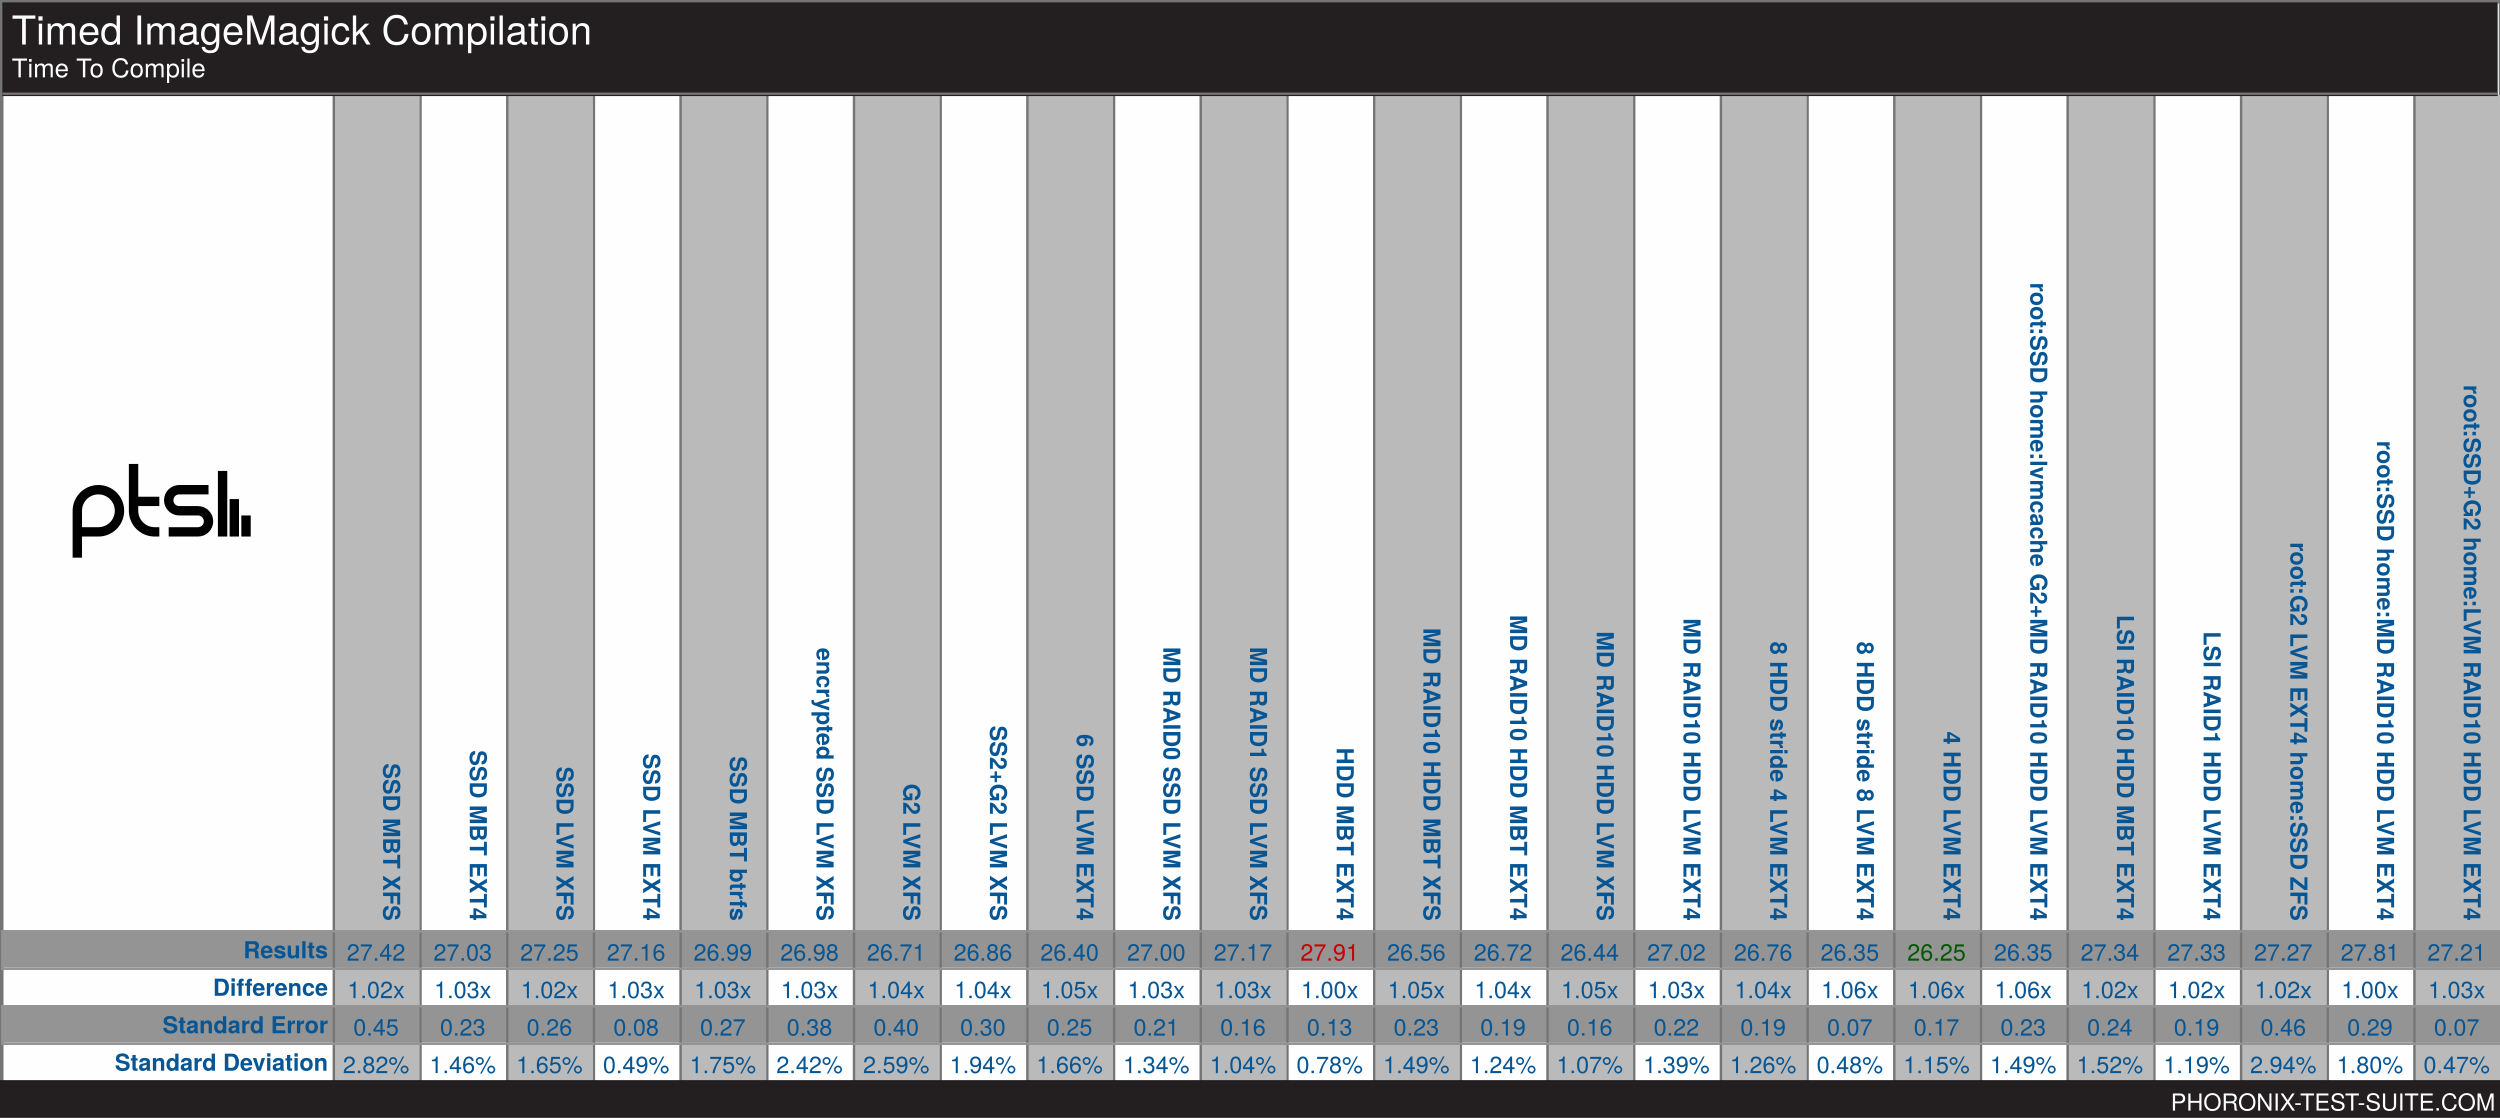
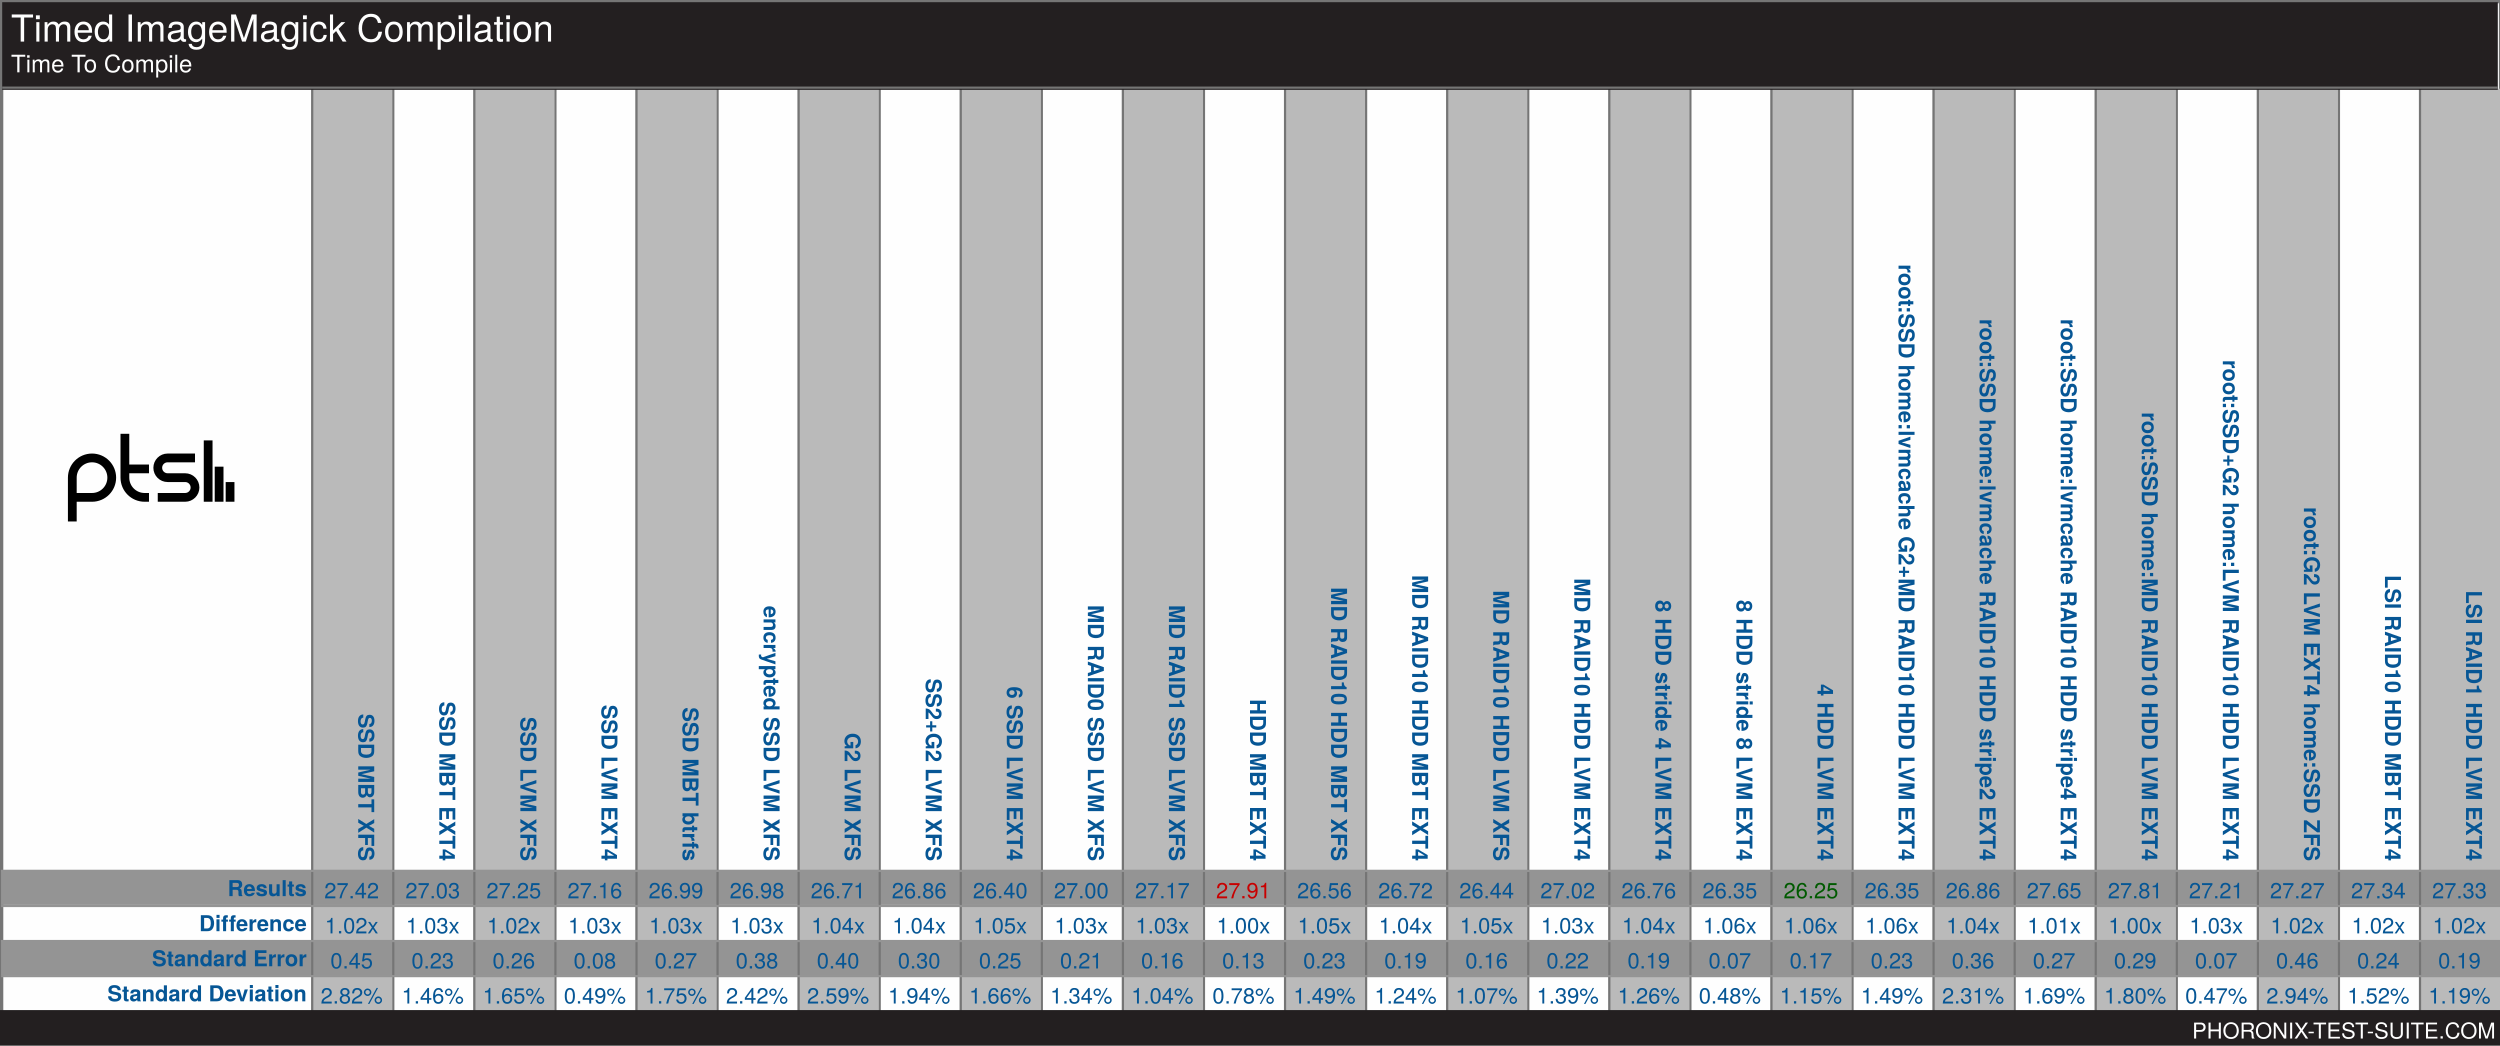
- <svg xmlns="http://www.w3.org/2000/svg" xmlns:xlink="http://www.w3.org/1999/xlink" version="1.1" font-family="sans-serif, droid-sans, helvetica, verdana, tahoma" viewbox="0 0 1067 477" width="1067" height="477" preserveAspectRatio="xMinYMin meet">
-   <rect x="0" y="0" width="1067" height="477" fill="#FEFEFE" stroke="#757575" stroke-width="2" />
-   <rect x="1" y="1" width="1066" height="476" fill="#FEFEFE" stroke="#757575" stroke-width="1" />
+ <svg xmlns="http://www.w3.org/2000/svg" xmlns:xlink="http://www.w3.org/1999/xlink" version="1.1" font-family="sans-serif, droid-sans, helvetica, verdana, tahoma" viewbox="0 0 1141 477" width="1141" height="477" preserveAspectRatio="xMinYMin meet">
+   <rect x="0" y="0" width="1141" height="477" fill="#FEFEFE" stroke="#757575" stroke-width="2" />
+   <rect x="1" y="1" width="1140" height="476" fill="#FEFEFE" stroke="#757575" stroke-width="1" />
  <path d="m74 22v9m-5-16v16m-5-28v28m-23-2h12.5c2.485 0 4.5-2.015 4.5-4.5s-2.015-4.5-4.5-4.5h-8c-2.485 0-4.5-2.015-4.5-4.5s2.015-4.5 4.5-4.5h12.5m-21 5h-11m11 13h-2c-4.971 0-9-4.029-9-9v-20m-24 40v-20c0-4.971 4.029-9 9-9 4.971 0 9 4.029 9 9s-4.029 9-9 9h-9" stroke="#000000" stroke-width="4" fill="none" transform="translate(31,198)" />
-   <line x1="142" y1="251" x2="1067" y2="251" stroke="#BABABA" stroke-width="421" stroke-dasharray="37,37" />
-   <line x1="534" y1="397" x2="534" y2="461" stroke="#949494" stroke-width="1067" stroke-dasharray="16,16" />
-   <line x1="142" y1="251" x2="1067" y2="251" stroke="#757575" stroke-width="421" stroke-dasharray="1,36" />
-   <rect x="1" y="1" width="1065" height="40" fill="#231f20" />
+   <line x1="142" y1="251" x2="1141" y2="251" stroke="#BABABA" stroke-width="421" stroke-dasharray="37,37" />
+   <line x1="571" y1="397" x2="571" y2="461" stroke="#949494" stroke-width="1141" stroke-dasharray="16,16" />
+   <line x1="142" y1="251" x2="1141" y2="251" stroke="#757575" stroke-width="421" stroke-dasharray="1,36" />
+   <rect x="1" y="1" width="1139" height="40" fill="#231f20" />
  <text x="5" y="19" font-size="17" fill="#FEFEFE" text-anchor="start">Timed ImageMagick Compilation</text>
  <text x="5" y="33" font-size="11" fill="#FEFEFE" text-anchor="start">Time To Compile</text>
-   <line x1="1" y1="40" x2="1066" y2="40" stroke="#757575" stroke-width="1" />
+   <line x1="1" y1="40" x2="1140" y2="40" stroke="#757575" stroke-width="1" />
  <g font-size="10" font-weight="bold" text-anchor="end" fill="#065695">
    <text x="140" y="409" fill="#065695">Results</text>
    <text x="140" y="425" fill="#065695">Difference</text>
    <text x="140" y="441" fill="#065695">Standard Error</text>
    <text x="140" y="457" fill="#065695">Standard Deviation</text>
  </g>
  <g font-size="10" fill="#065695" font-weight="bold" text-anchor="end">
    <text x="163.5" y="393" transform="rotate(90 163.5 393)">SSD MBT XFS</text>
    <text x="200.5" y="393" transform="rotate(90 200.5 393)">SSD MBT EXT4</text>
    <text x="237.5" y="393" transform="rotate(90 237.5 393)">SSD LVM XFS</text>
    <text x="274.5" y="393" transform="rotate(90 274.5 393)">SSD LVM EXT4</text>
    <text x="311.5" y="393" transform="rotate(90 311.5 393)">SSD MBT btrfs</text>
    <text x="348.5" y="393" transform="rotate(90 348.5 393)">encrypted SSD LVM XFS</text>
    <text x="385.5" y="393" transform="rotate(90 385.5 393)">G2 LVM XFS</text>
    <text x="422.5" y="393" transform="rotate(90 422.5 393)">SS2+G2 LVM XFS</text>
    <text x="459.5" y="393" transform="rotate(90 459.5 393)">6 SSD LVM EXT4</text>
    <text x="496.5" y="393" transform="rotate(90 496.5 393)">MD RAID0 SSD LVM XFS</text>
    <text x="533.5" y="393" transform="rotate(90 533.5 393)">MD RAID1 SSD LVM XFS</text>
    <text x="570.5" y="393" transform="rotate(90 570.5 393)">HDD MBT EXT4</text>
    <text x="607.5" y="393" transform="rotate(90 607.5 393)">MD RAID10 HDD MBT XFS</text>
    <text x="644.5" y="393" transform="rotate(90 644.5 393)">MD RAID10 HDD MBT EXT4</text>
    <text x="681.5" y="393" transform="rotate(90 681.5 393)">MD RAID10 HDD LVM XFS</text>
    <text x="718.5" y="393" transform="rotate(90 718.5 393)">MD RAID10 HDD LVM EXT4</text>
    <text x="755.5" y="393" transform="rotate(90 755.5 393)">8 HDD stride 4 LVM EXT4</text>
    <text x="792.5" y="393" transform="rotate(90 792.5 393)">8 HDD stride 8 LVM EXT4</text>
    <text x="829.5" y="393" transform="rotate(90 829.5 393)">4 HDD LVM EXT4</text>
    <text x="866.5" y="393" transform="rotate(90 866.5 393)">root:SSD home:lvmcache G2+MD RAID10 HDD LVM EXT4</text>
-     <text x="903.5" y="393" transform="rotate(90 903.5 393)">LSI RAID10 HDD MBT EXT4</text>
-     <text x="940.5" y="393" transform="rotate(90 940.5 393)">LSI RAID1 HDD LVM EXT4</text>
-     <text x="977.5" y="393" transform="rotate(90 977.5 393)">root:G2 LVM EXT4 home:SSD ZFS</text>
-     <text x="1014.5" y="393" transform="rotate(90 1014.5 393)">root:SSD home:MD RAID10 HDD LVM EXT4</text>
-     <text x="1051.5" y="393" transform="rotate(90 1051.5 393)">root:SSD+G2 home:LVM RAID10 HDD LVM EXT4</text>
+     <text x="903.5" y="393" transform="rotate(90 903.5 393)">root:SSD home:lvmcache RAID10 HDD stripe2 EXT4</text>
+     <text x="940.5" y="393" transform="rotate(90 940.5 393)">root:SSD home:lvmcache RAID10 HDD stripe4 EXT4</text>
+     <text x="977.5" y="393" transform="rotate(90 977.5 393)">root:SSD home:MD RAID10 HDD LVM EXT4</text>
+     <text x="1014.5" y="393" transform="rotate(90 1014.5 393)">root:SSD+G2 home:LVM RAID10 HDD LVM EXT4</text>
+     <text x="1051.5" y="393" transform="rotate(90 1051.5 393)">root:G2 LVM EXT4 home:SSD ZFS</text>
+     <text x="1088.5" y="393" transform="rotate(90 1088.5 393)">LSI RAID10 HDD MBT EXT4</text>
+     <text x="1125.5" y="393" transform="rotate(90 1125.5 393)">LSI RAID1 HDD LVM EXT4</text>
  </g>
  <g />
  <g text-anchor="middle" font-size="10">
    <text x="160.5" y="410" fill="#065695" xlink:title="STD Dev: 2.82%;  STD Error: 0.45">27.42</text>
    <text x="160.5" y="426" fill="#065695">1.02x</text>
    <text x="160.5" y="442" fill="#065695">0.45</text>
    <text x="160.5" y="458" fill="#065695">2.82%</text>
    <text x="197.5" y="410" fill="#065695" xlink:title="STD Dev: 1.46%;  STD Error: 0.23">27.03</text>
    <text x="197.5" y="426" fill="#065695">1.03x</text>
    <text x="197.5" y="442" fill="#065695">0.23</text>
    <text x="197.5" y="458" fill="#065695">1.46%</text>
    <text x="234.5" y="410" fill="#065695" xlink:title="STD Dev: 1.65%;  STD Error: 0.26">27.25</text>
    <text x="234.5" y="426" fill="#065695">1.02x</text>
    <text x="234.5" y="442" fill="#065695">0.26</text>
    <text x="234.5" y="458" fill="#065695">1.65%</text>
    <text x="271.5" y="410" fill="#065695" xlink:title="STD Dev: 0.49%;  STD Error: 0.08">27.16</text>
    <text x="271.5" y="426" fill="#065695">1.03x</text>
    <text x="271.5" y="442" fill="#065695">0.08</text>
    <text x="271.5" y="458" fill="#065695">0.49%</text>
    <text x="308.5" y="410" fill="#065695" xlink:title="STD Dev: 1.75%;  STD Error: 0.27">26.99</text>
    <text x="308.5" y="426" fill="#065695">1.03x</text>
    <text x="308.5" y="442" fill="#065695">0.27</text>
    <text x="308.5" y="458" fill="#065695">1.75%</text>
    <text x="345.5" y="410" fill="#065695" xlink:title="STD Dev: 2.42%;  STD Error: 0.38">26.98</text>
    <text x="345.5" y="426" fill="#065695">1.03x</text>
    <text x="345.5" y="442" fill="#065695">0.38</text>
    <text x="345.5" y="458" fill="#065695">2.42%</text>
    <text x="382.5" y="410" fill="#065695" xlink:title="STD Dev: 2.59%;  STD Error: 0.40">26.71</text>
    <text x="382.5" y="426" fill="#065695">1.04x</text>
    <text x="382.5" y="442" fill="#065695">0.40</text>
    <text x="382.5" y="458" fill="#065695">2.59%</text>
    <text x="419.5" y="410" fill="#065695" xlink:title="STD Dev: 1.94%;  STD Error: 0.30">26.86</text>
    <text x="419.5" y="426" fill="#065695">1.04x</text>
    <text x="419.5" y="442" fill="#065695">0.30</text>
    <text x="419.5" y="458" fill="#065695">1.94%</text>
    <text x="456.5" y="410" fill="#065695" xlink:title="STD Dev: 1.66%;  STD Error: 0.25">26.40</text>
    <text x="456.5" y="426" fill="#065695">1.05x</text>
    <text x="456.5" y="442" fill="#065695">0.25</text>
    <text x="456.5" y="458" fill="#065695">1.66%</text>
    <text x="493.5" y="410" fill="#065695" xlink:title="STD Dev: 1.34%;  STD Error: 0.21">27.00</text>
    <text x="493.5" y="426" fill="#065695">1.03x</text>
    <text x="493.5" y="442" fill="#065695">0.21</text>
    <text x="493.5" y="458" fill="#065695">1.34%</text>
    <text x="530.5" y="410" fill="#065695" xlink:title="STD Dev: 1.04%;  STD Error: 0.16">27.17</text>
    <text x="530.5" y="426" fill="#065695">1.03x</text>
    <text x="530.5" y="442" fill="#065695">0.16</text>
    <text x="530.5" y="458" fill="#065695">1.04%</text>
    <text x="567.5" y="410" fill="#C80000" xlink:title="STD Dev: 0.78%;  STD Error: 0.13">27.91</text>
    <text x="567.5" y="426" fill="#065695">1.00x</text>
    <text x="567.5" y="442" fill="#065695">0.13</text>
    <text x="567.5" y="458" fill="#065695">0.78%</text>
    <text x="604.5" y="410" fill="#065695" xlink:title="STD Dev: 1.49%;  STD Error: 0.23">26.56</text>
    <text x="604.5" y="426" fill="#065695">1.05x</text>
    <text x="604.5" y="442" fill="#065695">0.23</text>
    <text x="604.5" y="458" fill="#065695">1.49%</text>
    <text x="641.5" y="410" fill="#065695" xlink:title="STD Dev: 1.24%;  STD Error: 0.19">26.72</text>
    <text x="641.5" y="426" fill="#065695">1.04x</text>
    <text x="641.5" y="442" fill="#065695">0.19</text>
    <text x="641.5" y="458" fill="#065695">1.24%</text>
    <text x="678.5" y="410" fill="#065695" xlink:title="STD Dev: 1.07%;  STD Error: 0.16">26.44</text>
    <text x="678.5" y="426" fill="#065695">1.05x</text>
    <text x="678.5" y="442" fill="#065695">0.16</text>
    <text x="678.5" y="458" fill="#065695">1.07%</text>
    <text x="715.5" y="410" fill="#065695" xlink:title="STD Dev: 1.39%;  STD Error: 0.22">27.02</text>
    <text x="715.5" y="426" fill="#065695">1.03x</text>
    <text x="715.5" y="442" fill="#065695">0.22</text>
    <text x="715.5" y="458" fill="#065695">1.39%</text>
    <text x="752.5" y="410" fill="#065695" xlink:title="STD Dev: 1.26%;  STD Error: 0.19">26.76</text>
    <text x="752.5" y="426" fill="#065695">1.04x</text>
    <text x="752.5" y="442" fill="#065695">0.19</text>
    <text x="752.5" y="458" fill="#065695">1.26%</text>
    <text x="789.5" y="410" fill="#065695" xlink:title="STD Dev: 0.48%;  STD Error: 0.07">26.35</text>
    <text x="789.5" y="426" fill="#065695">1.06x</text>
    <text x="789.5" y="442" fill="#065695">0.07</text>
    <text x="789.5" y="458" fill="#065695">0.48%</text>
    <text x="826.5" y="410" fill="#005a00" xlink:title="STD Dev: 1.15%;  STD Error: 0.17">26.25</text>
    <text x="826.5" y="426" fill="#065695">1.06x</text>
    <text x="826.5" y="442" fill="#065695">0.17</text>
    <text x="826.5" y="458" fill="#065695">1.15%</text>
    <text x="863.5" y="410" fill="#065695" xlink:title="STD Dev: 1.49%;  STD Error: 0.23">26.35</text>
    <text x="863.5" y="426" fill="#065695">1.06x</text>
    <text x="863.5" y="442" fill="#065695">0.23</text>
    <text x="863.5" y="458" fill="#065695">1.49%</text>
-     <text x="900.5" y="410" fill="#065695" xlink:title="STD Dev: 1.52%;  STD Error: 0.24">27.34</text>
-     <text x="900.5" y="426" fill="#065695">1.02x</text>
-     <text x="900.5" y="442" fill="#065695">0.24</text>
-     <text x="900.5" y="458" fill="#065695">1.52%</text>
-     <text x="937.5" y="410" fill="#065695" xlink:title="STD Dev: 1.19%;  STD Error: 0.19">27.33</text>
-     <text x="937.5" y="426" fill="#065695">1.02x</text>
-     <text x="937.5" y="442" fill="#065695">0.19</text>
-     <text x="937.5" y="458" fill="#065695">1.19%</text>
-     <text x="974.5" y="410" fill="#065695" xlink:title="STD Dev: 2.94%;  STD Error: 0.46">27.27</text>
-     <text x="974.5" y="426" fill="#065695">1.02x</text>
-     <text x="974.5" y="442" fill="#065695">0.46</text>
-     <text x="974.5" y="458" fill="#065695">2.94%</text>
-     <text x="1011.5" y="410" fill="#065695" xlink:title="STD Dev: 1.80%;  STD Error: 0.29">27.81</text>
-     <text x="1011.5" y="426" fill="#065695">1.00x</text>
-     <text x="1011.5" y="442" fill="#065695">0.29</text>
-     <text x="1011.5" y="458" fill="#065695">1.80%</text>
-     <text x="1048.5" y="410" fill="#065695" xlink:title="STD Dev: 0.47%;  STD Error: 0.07">27.21</text>
-     <text x="1048.5" y="426" fill="#065695">1.03x</text>
-     <text x="1048.5" y="442" fill="#065695">0.07</text>
-     <text x="1048.5" y="458" fill="#065695">0.47%</text>
+     <text x="900.5" y="410" fill="#065695" xlink:title="STD Dev: 2.31%;  STD Error: 0.36">26.86</text>
+     <text x="900.5" y="426" fill="#065695">1.04x</text>
+     <text x="900.5" y="442" fill="#065695">0.36</text>
+     <text x="900.5" y="458" fill="#065695">2.31%</text>
+     <text x="937.5" y="410" fill="#065695" xlink:title="STD Dev: 1.69%;  STD Error: 0.27">27.65</text>
+     <text x="937.5" y="426" fill="#065695">1.01x</text>
+     <text x="937.5" y="442" fill="#065695">0.27</text>
+     <text x="937.5" y="458" fill="#065695">1.69%</text>
+     <text x="974.5" y="410" fill="#065695" xlink:title="STD Dev: 1.80%;  STD Error: 0.29">27.81</text>
+     <text x="974.5" y="426" fill="#065695">1.00x</text>
+     <text x="974.5" y="442" fill="#065695">0.29</text>
+     <text x="974.5" y="458" fill="#065695">1.80%</text>
+     <text x="1011.5" y="410" fill="#065695" xlink:title="STD Dev: 0.47%;  STD Error: 0.07">27.21</text>
+     <text x="1011.5" y="426" fill="#065695">1.03x</text>
+     <text x="1011.5" y="442" fill="#065695">0.07</text>
+     <text x="1011.5" y="458" fill="#065695">0.47%</text>
+     <text x="1048.5" y="410" fill="#065695" xlink:title="STD Dev: 2.94%;  STD Error: 0.46">27.27</text>
+     <text x="1048.5" y="426" fill="#065695">1.02x</text>
+     <text x="1048.5" y="442" fill="#065695">0.46</text>
+     <text x="1048.5" y="458" fill="#065695">2.94%</text>
+     <text x="1085.5" y="410" fill="#065695" xlink:title="STD Dev: 1.52%;  STD Error: 0.24">27.34</text>
+     <text x="1085.5" y="426" fill="#065695">1.02x</text>
+     <text x="1085.5" y="442" fill="#065695">0.24</text>
+     <text x="1085.5" y="458" fill="#065695">1.52%</text>
+     <text x="1122.5" y="410" fill="#065695" xlink:title="STD Dev: 1.19%;  STD Error: 0.19">27.33</text>
+     <text x="1122.5" y="426" fill="#065695">1.02x</text>
+     <text x="1122.5" y="442" fill="#065695">0.19</text>
+     <text x="1122.5" y="458" fill="#065695">1.19%</text>
  </g>
-   <line x1="534" y1="397" x2="534" y2="461" stroke="#949494" stroke-width="1067" stroke-dasharray="1,15" />
-   <rect x="0" y="461" width="1067" height="16" fill="#231f20" />
+   <line x1="571" y1="397" x2="571" y2="461" stroke="#949494" stroke-width="1141" stroke-dasharray="1,15" />
+   <rect x="0" y="461" width="1141" height="16" fill="#231f20" />
  <a xlink:href="http://www.phoronix-test-suite.com/" xlink:show="new">
-     <text x="1065" y="474" font-size="10" fill="#FFFFFF" text-anchor="end" xlink:show="new">PHORONIX-TEST-SUITE.COM</text>
+     <text x="1139" y="474" font-size="10" fill="#FFFFFF" text-anchor="end" xlink:show="new">PHORONIX-TEST-SUITE.COM</text>
  </a>
</svg>
